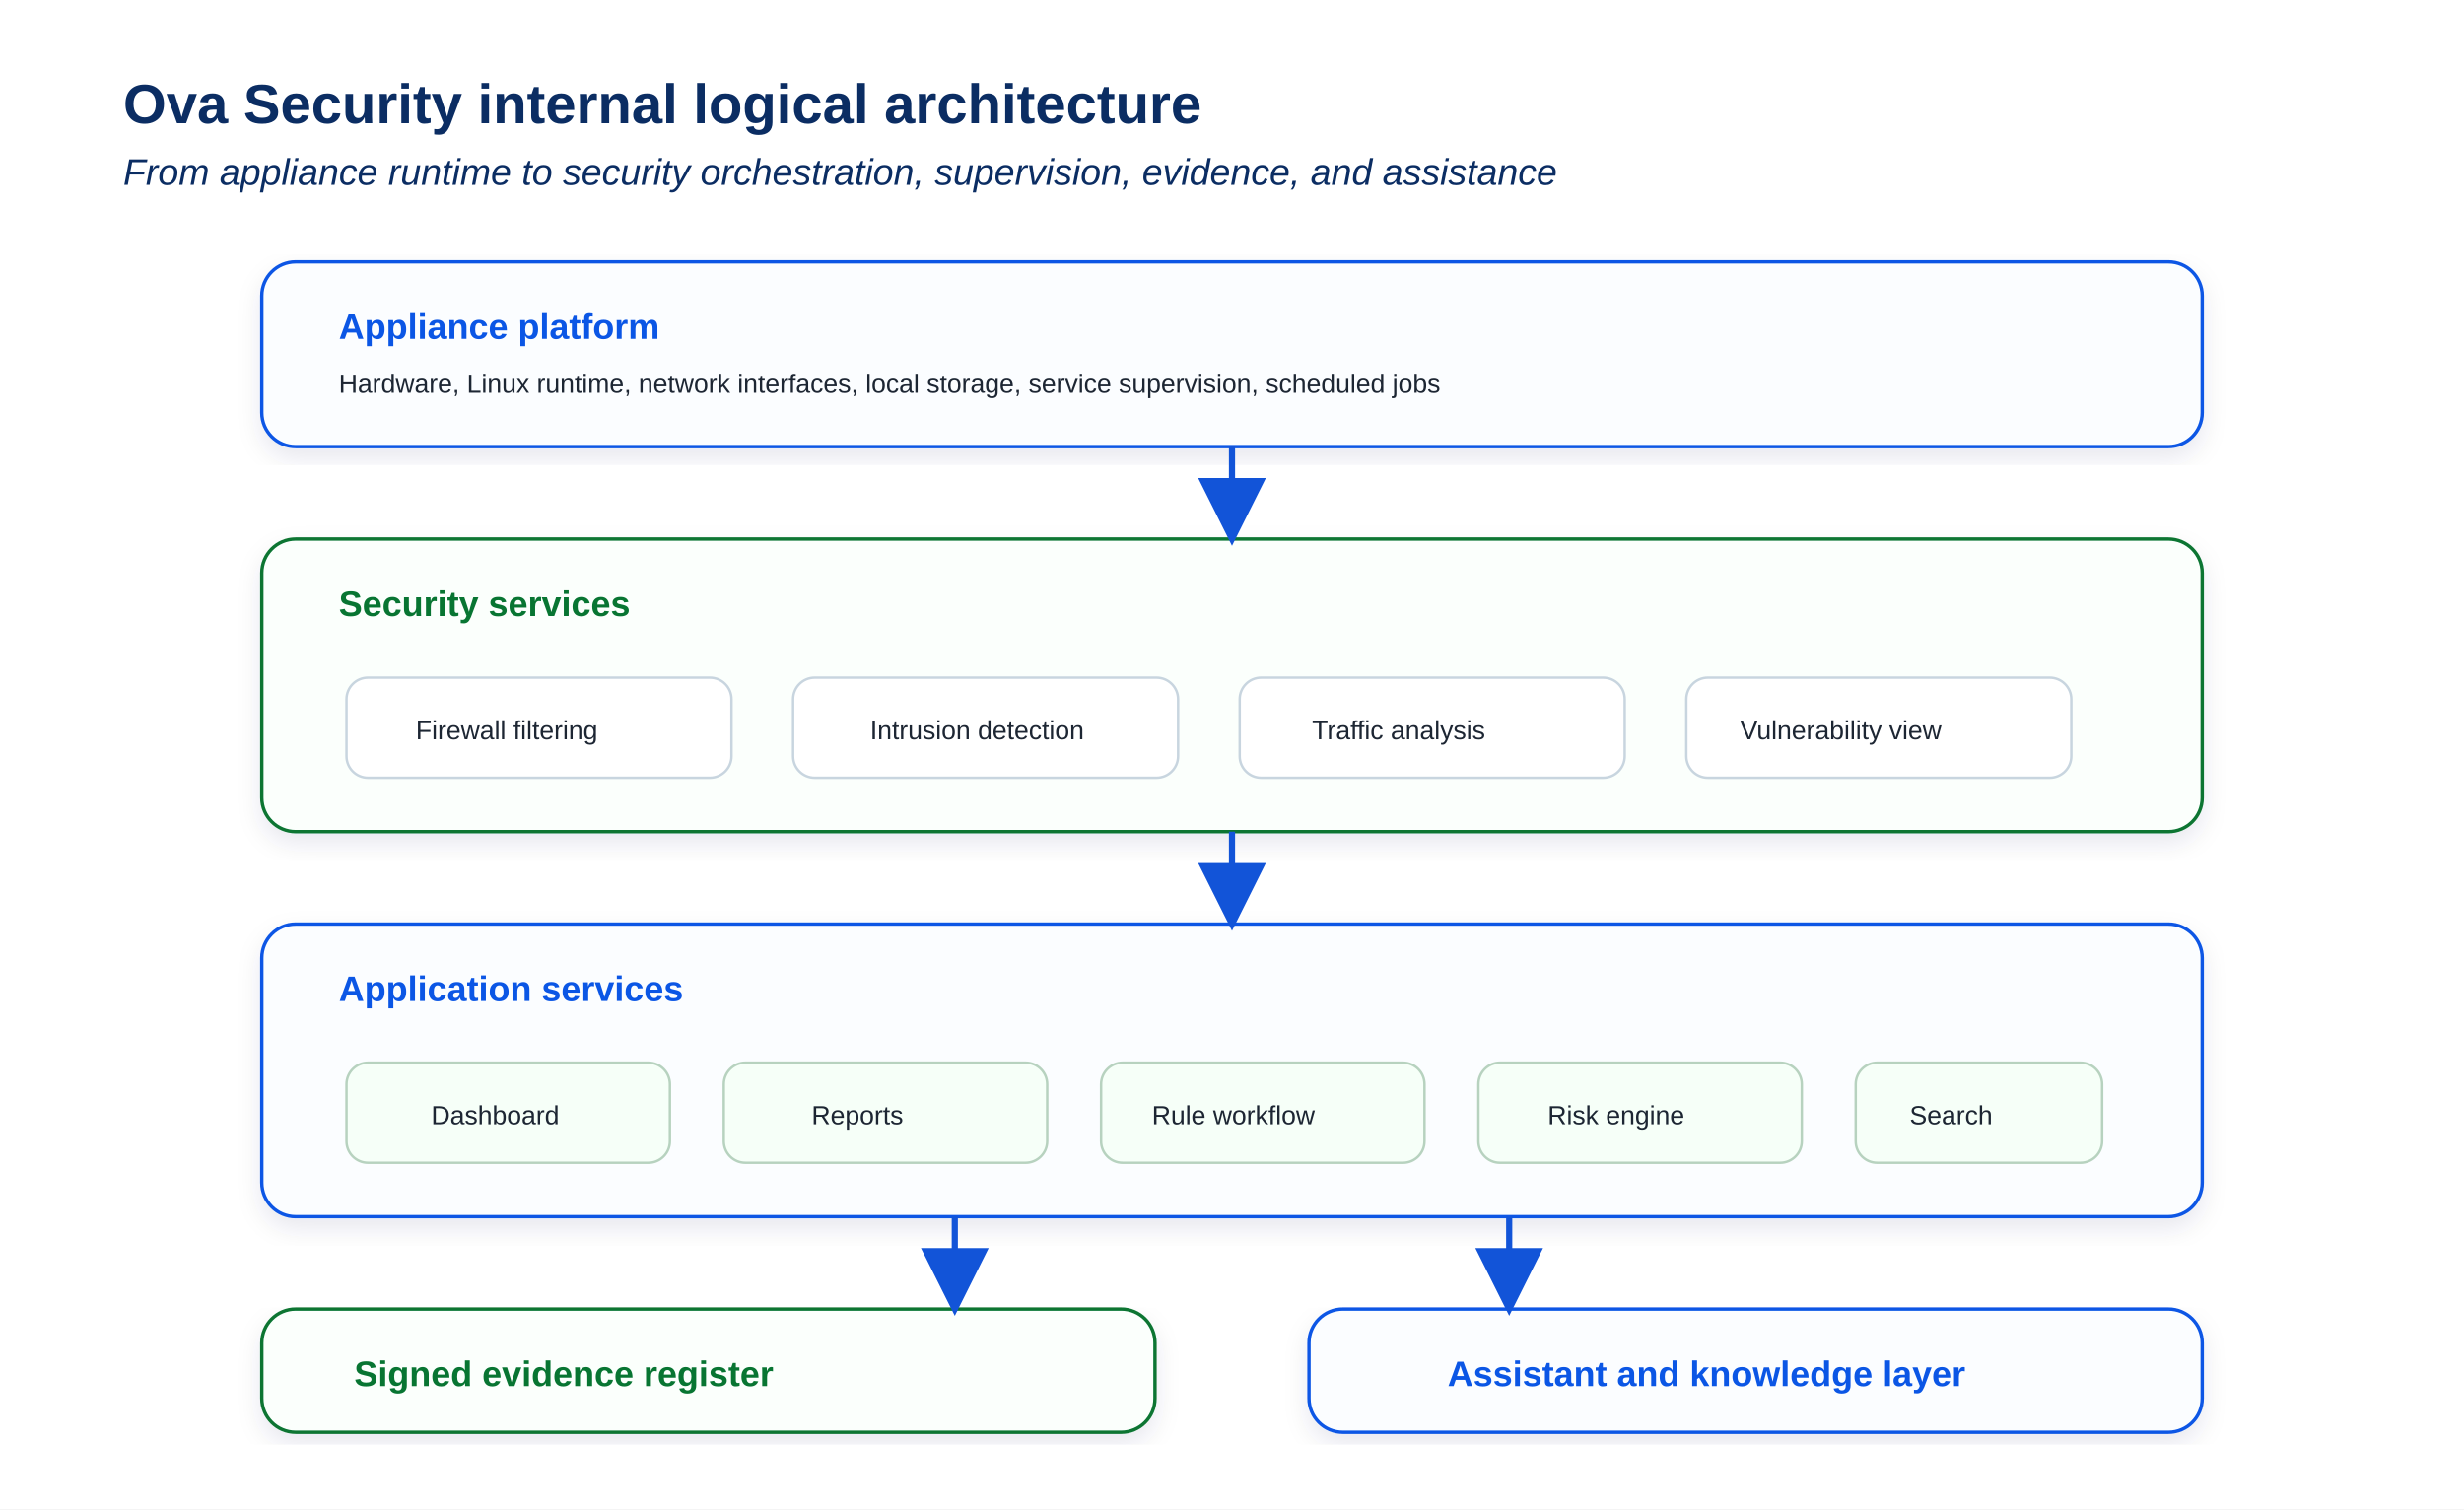
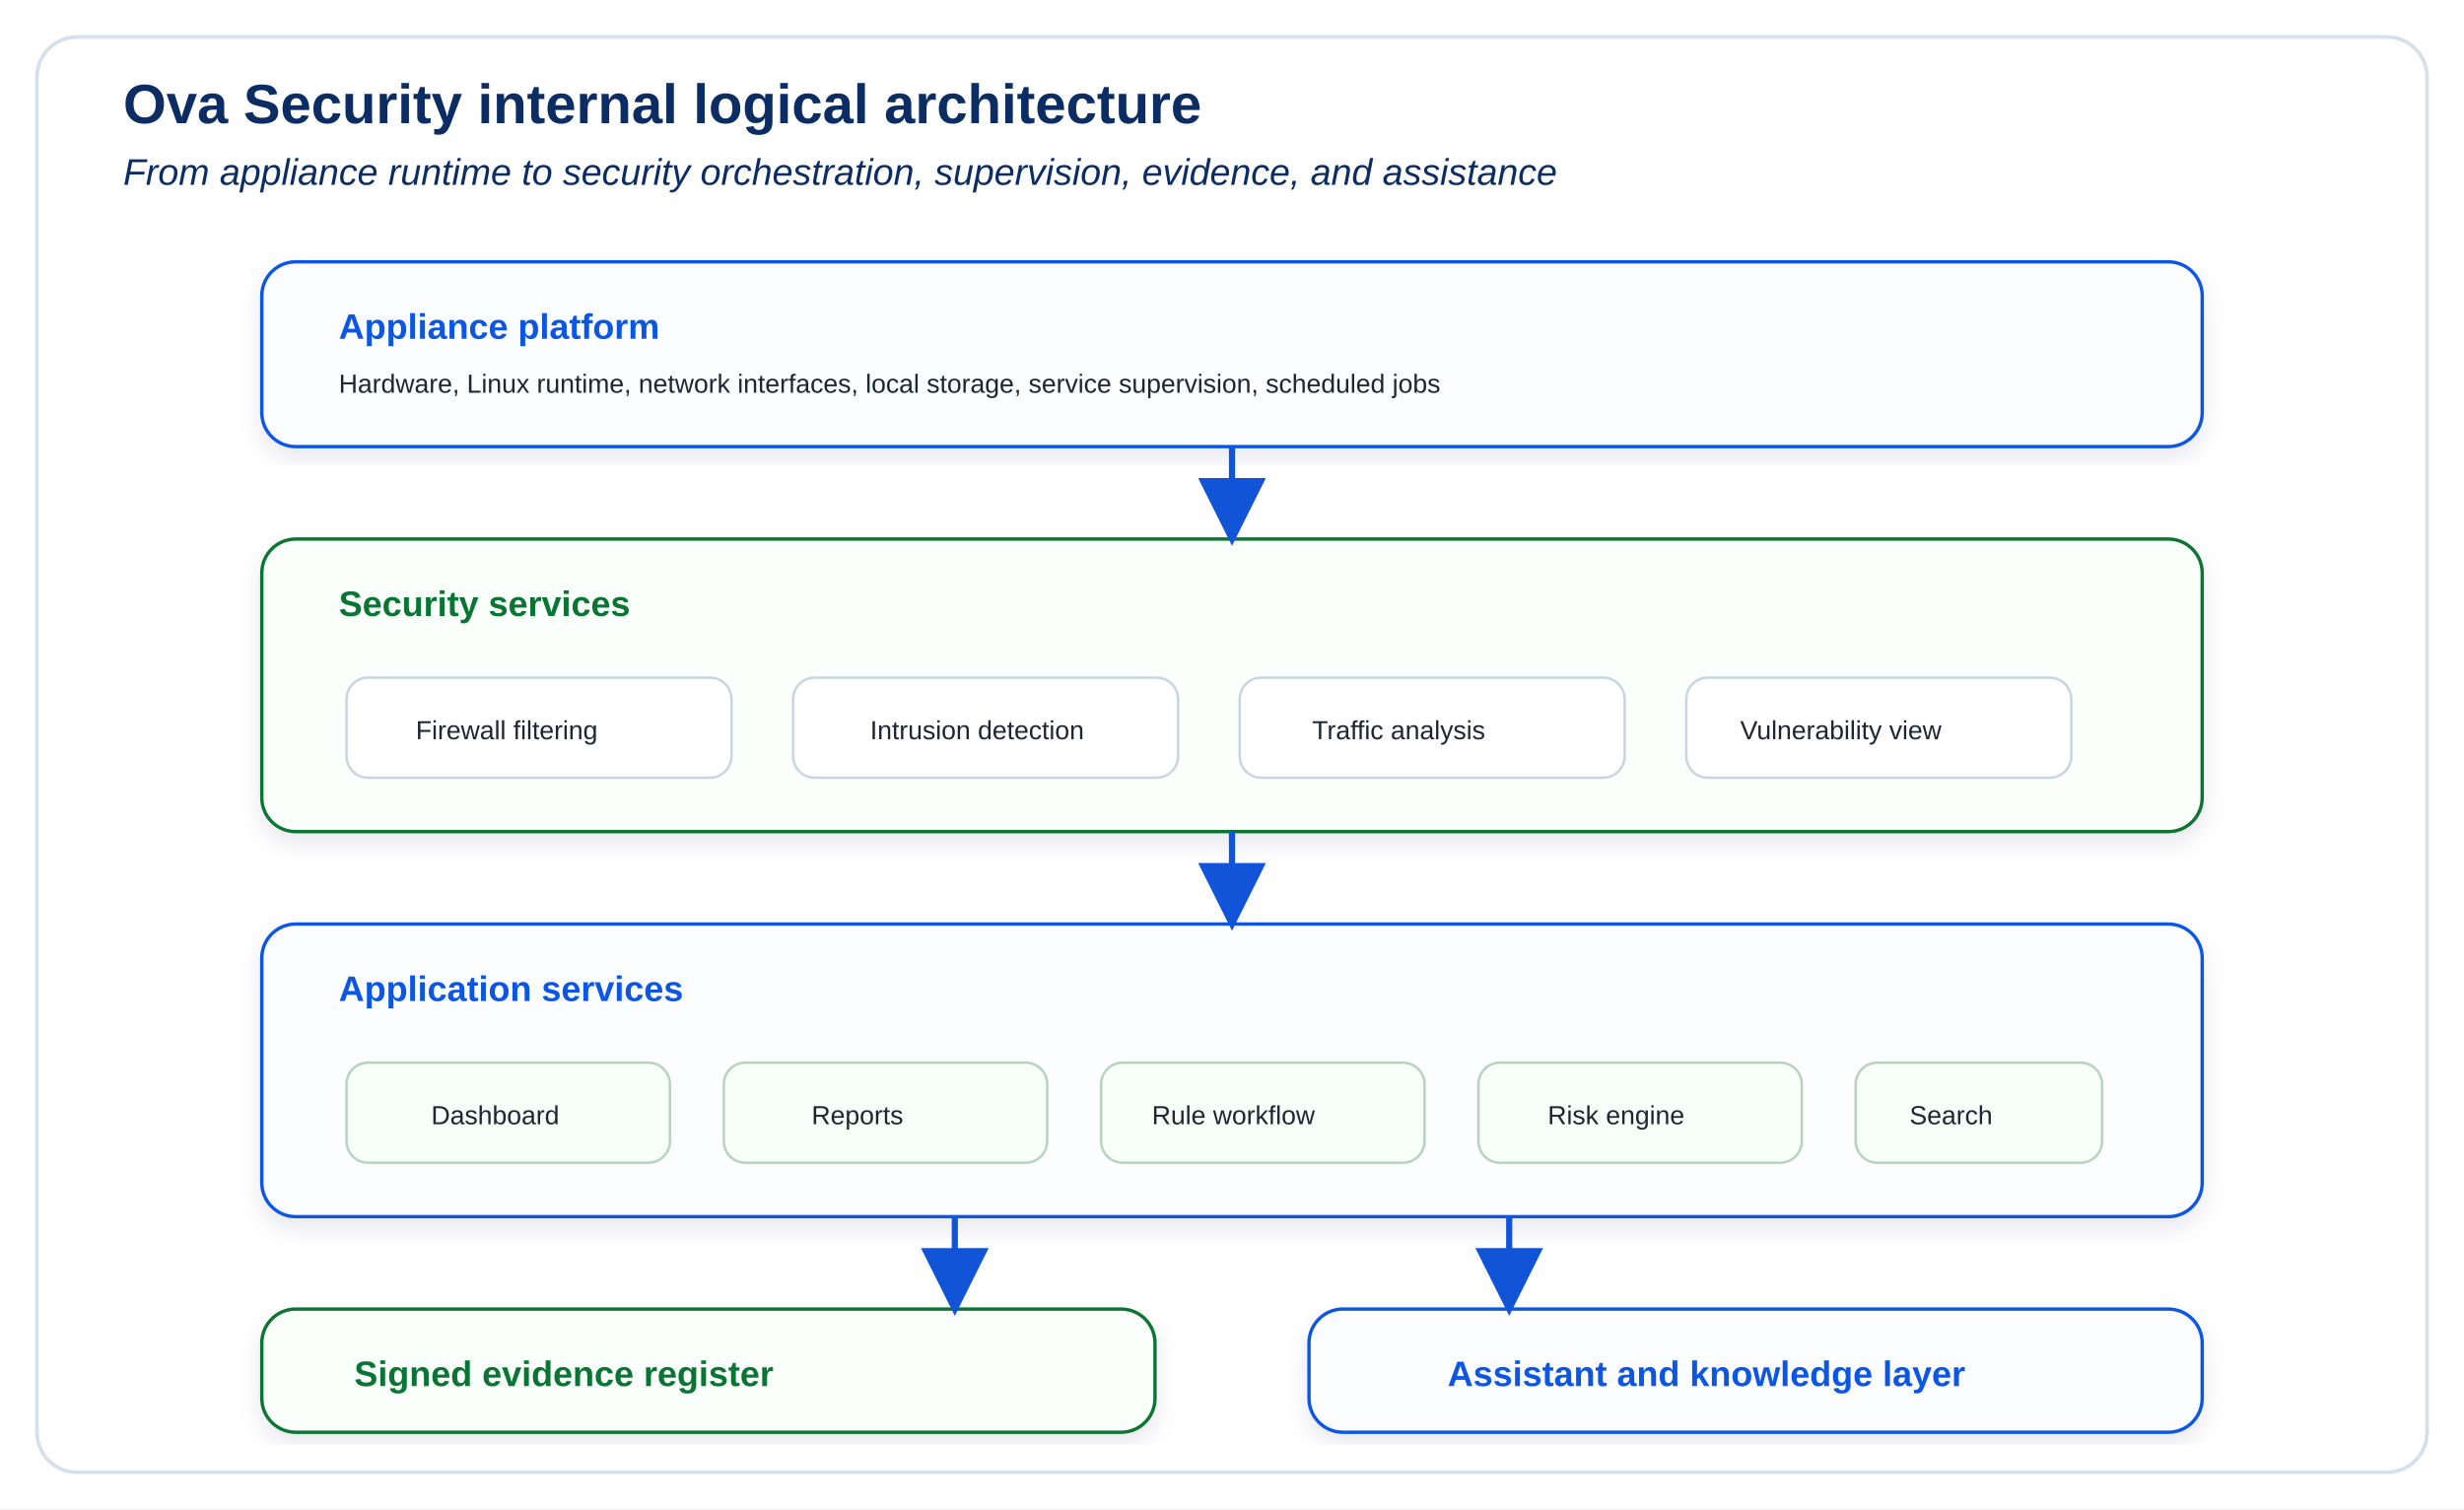
<svg xmlns="http://www.w3.org/2000/svg" width="1600" height="980" viewBox="0 0 1600 980" role="img" aria-labelledby="title desc">
  <defs>
    <marker id="arrow" viewBox="0 0 10 10" refX="9" refY="5" markerWidth="11" markerHeight="11" orient="auto">
      <path d="M0 0 10 5 0 10z" fill="#1254d8" />
    </marker>
    <filter id="s">
      <feDropShadow dx="0" dy="7" stdDeviation="8" flood-color="#0a2a52" flood-opacity=".09" />
    </filter>
-     <style>.bg{fill:#fff}.title{font:800 36px Arial;fill:#0b2d63}.sub{font:italic 24px Arial;fill:#0b2d63}.group{fill:#fbfdff;stroke:#0b56e5;stroke-width:2.2;rx:22;filter:url(#s)}.groupG{fill:#fbfffc;stroke:#087532;stroke-width:2.2;rx:22;filter:url(#s)}.box{fill:#fff;stroke:#c8d5df;stroke-width:1.6;rx:14}.boxG{fill:#f6fff8;stroke:#b7d2bf;stroke-width:1.6;rx:14}.hB{font:800 23px Arial;fill:#0b56e5}.hG{font:800 23px Arial;fill:#087532}.txt{font:500 17px Arial;fill:#1d2633}.line{stroke:#1254d8;stroke-width:4;fill:none;marker-end:url(#arrow)}</style>
+     <style>.bg{fill:#fff}.frame{fill:none;stroke:#d6e0ea;stroke-width:2.4;rx:26}.title{font:800 36px Arial;fill:#0b2d63}.sub{font:italic 24px Arial;fill:#0b2d63}.group{fill:#fbfdff;stroke:#0b56e5;stroke-width:2.2;rx:22;filter:url(#s)}.groupG{fill:#fbfffc;stroke:#087532;stroke-width:2.2;rx:22;filter:url(#s)}.box{fill:#fff;stroke:#c8d5df;stroke-width:1.6;rx:14}.boxG{fill:#f6fff8;stroke:#b7d2bf;stroke-width:1.6;rx:14}.hB{font:800 23px Arial;fill:#0b56e5}.hG{font:800 23px Arial;fill:#087532}.txt{font:500 17px Arial;fill:#1d2633}.line{stroke:#1254d8;stroke-width:4;fill:none;marker-end:url(#arrow)}</style>
  </defs>
  <rect class="bg" width="1600" height="980" />
+   <rect x="24" y="24" width="1552" height="932" class="frame" />
  <text x="80" y="80" class="title">Ova Security internal logical architecture</text>
  <text x="80" y="120" class="sub">From appliance runtime to security orchestration, supervision, evidence, and assistance</text>
  <rect x="170" y="170" width="1260" height="120" class="group" />
  <text x="220" y="220" class="hB">Appliance platform</text>
  <text x="220" y="255" class="txt">Hardware, Linux runtime, network interfaces, local storage, service supervision, scheduled jobs</text>
  <rect x="170" y="350" width="1260" height="190" class="groupG" />
  <text x="220" y="400" class="hG">Security services</text>
  <rect x="225" y="440" width="250" height="65" class="box" />
  <text x="270" y="480" class="txt">Firewall filtering</text>
  <rect x="515" y="440" width="250" height="65" class="box" />
  <text x="565" y="480" class="txt">Intrusion detection</text>
  <rect x="805" y="440" width="250" height="65" class="box" />
  <text x="852" y="480" class="txt">Traffic analysis</text>
  <rect x="1095" y="440" width="250" height="65" class="box" />
  <text x="1130" y="480" class="txt">Vulnerability view</text>
  <rect x="170" y="600" width="1260" height="190" class="group" />
  <text x="220" y="650" class="hB">Application services</text>
  <rect x="225" y="690" width="210" height="65" class="boxG" />
  <text x="280" y="730" class="txt">Dashboard</text>
  <rect x="470" y="690" width="210" height="65" class="boxG" />
  <text x="527" y="730" class="txt">Reports</text>
  <rect x="715" y="690" width="210" height="65" class="boxG" />
  <text x="748" y="730" class="txt">Rule workflow</text>
  <rect x="960" y="690" width="210" height="65" class="boxG" />
  <text x="1005" y="730" class="txt">Risk engine</text>
  <rect x="1205" y="690" width="160" height="65" class="boxG" />
  <text x="1240" y="730" class="txt">Search</text>
  <rect x="170" y="850" width="580" height="80" class="groupG" />
  <text x="230" y="900" class="hG">Signed evidence register</text>
  <rect x="850" y="850" width="580" height="80" class="group" />
  <text x="940" y="900" class="hB">Assistant and knowledge layer</text>
  <path class="line" d="M800 290v60" />
  <path class="line" d="M800 540v60" />
  <path class="line" d="M620 790v60" />
  <path class="line" d="M980 790v60" />
</svg>
